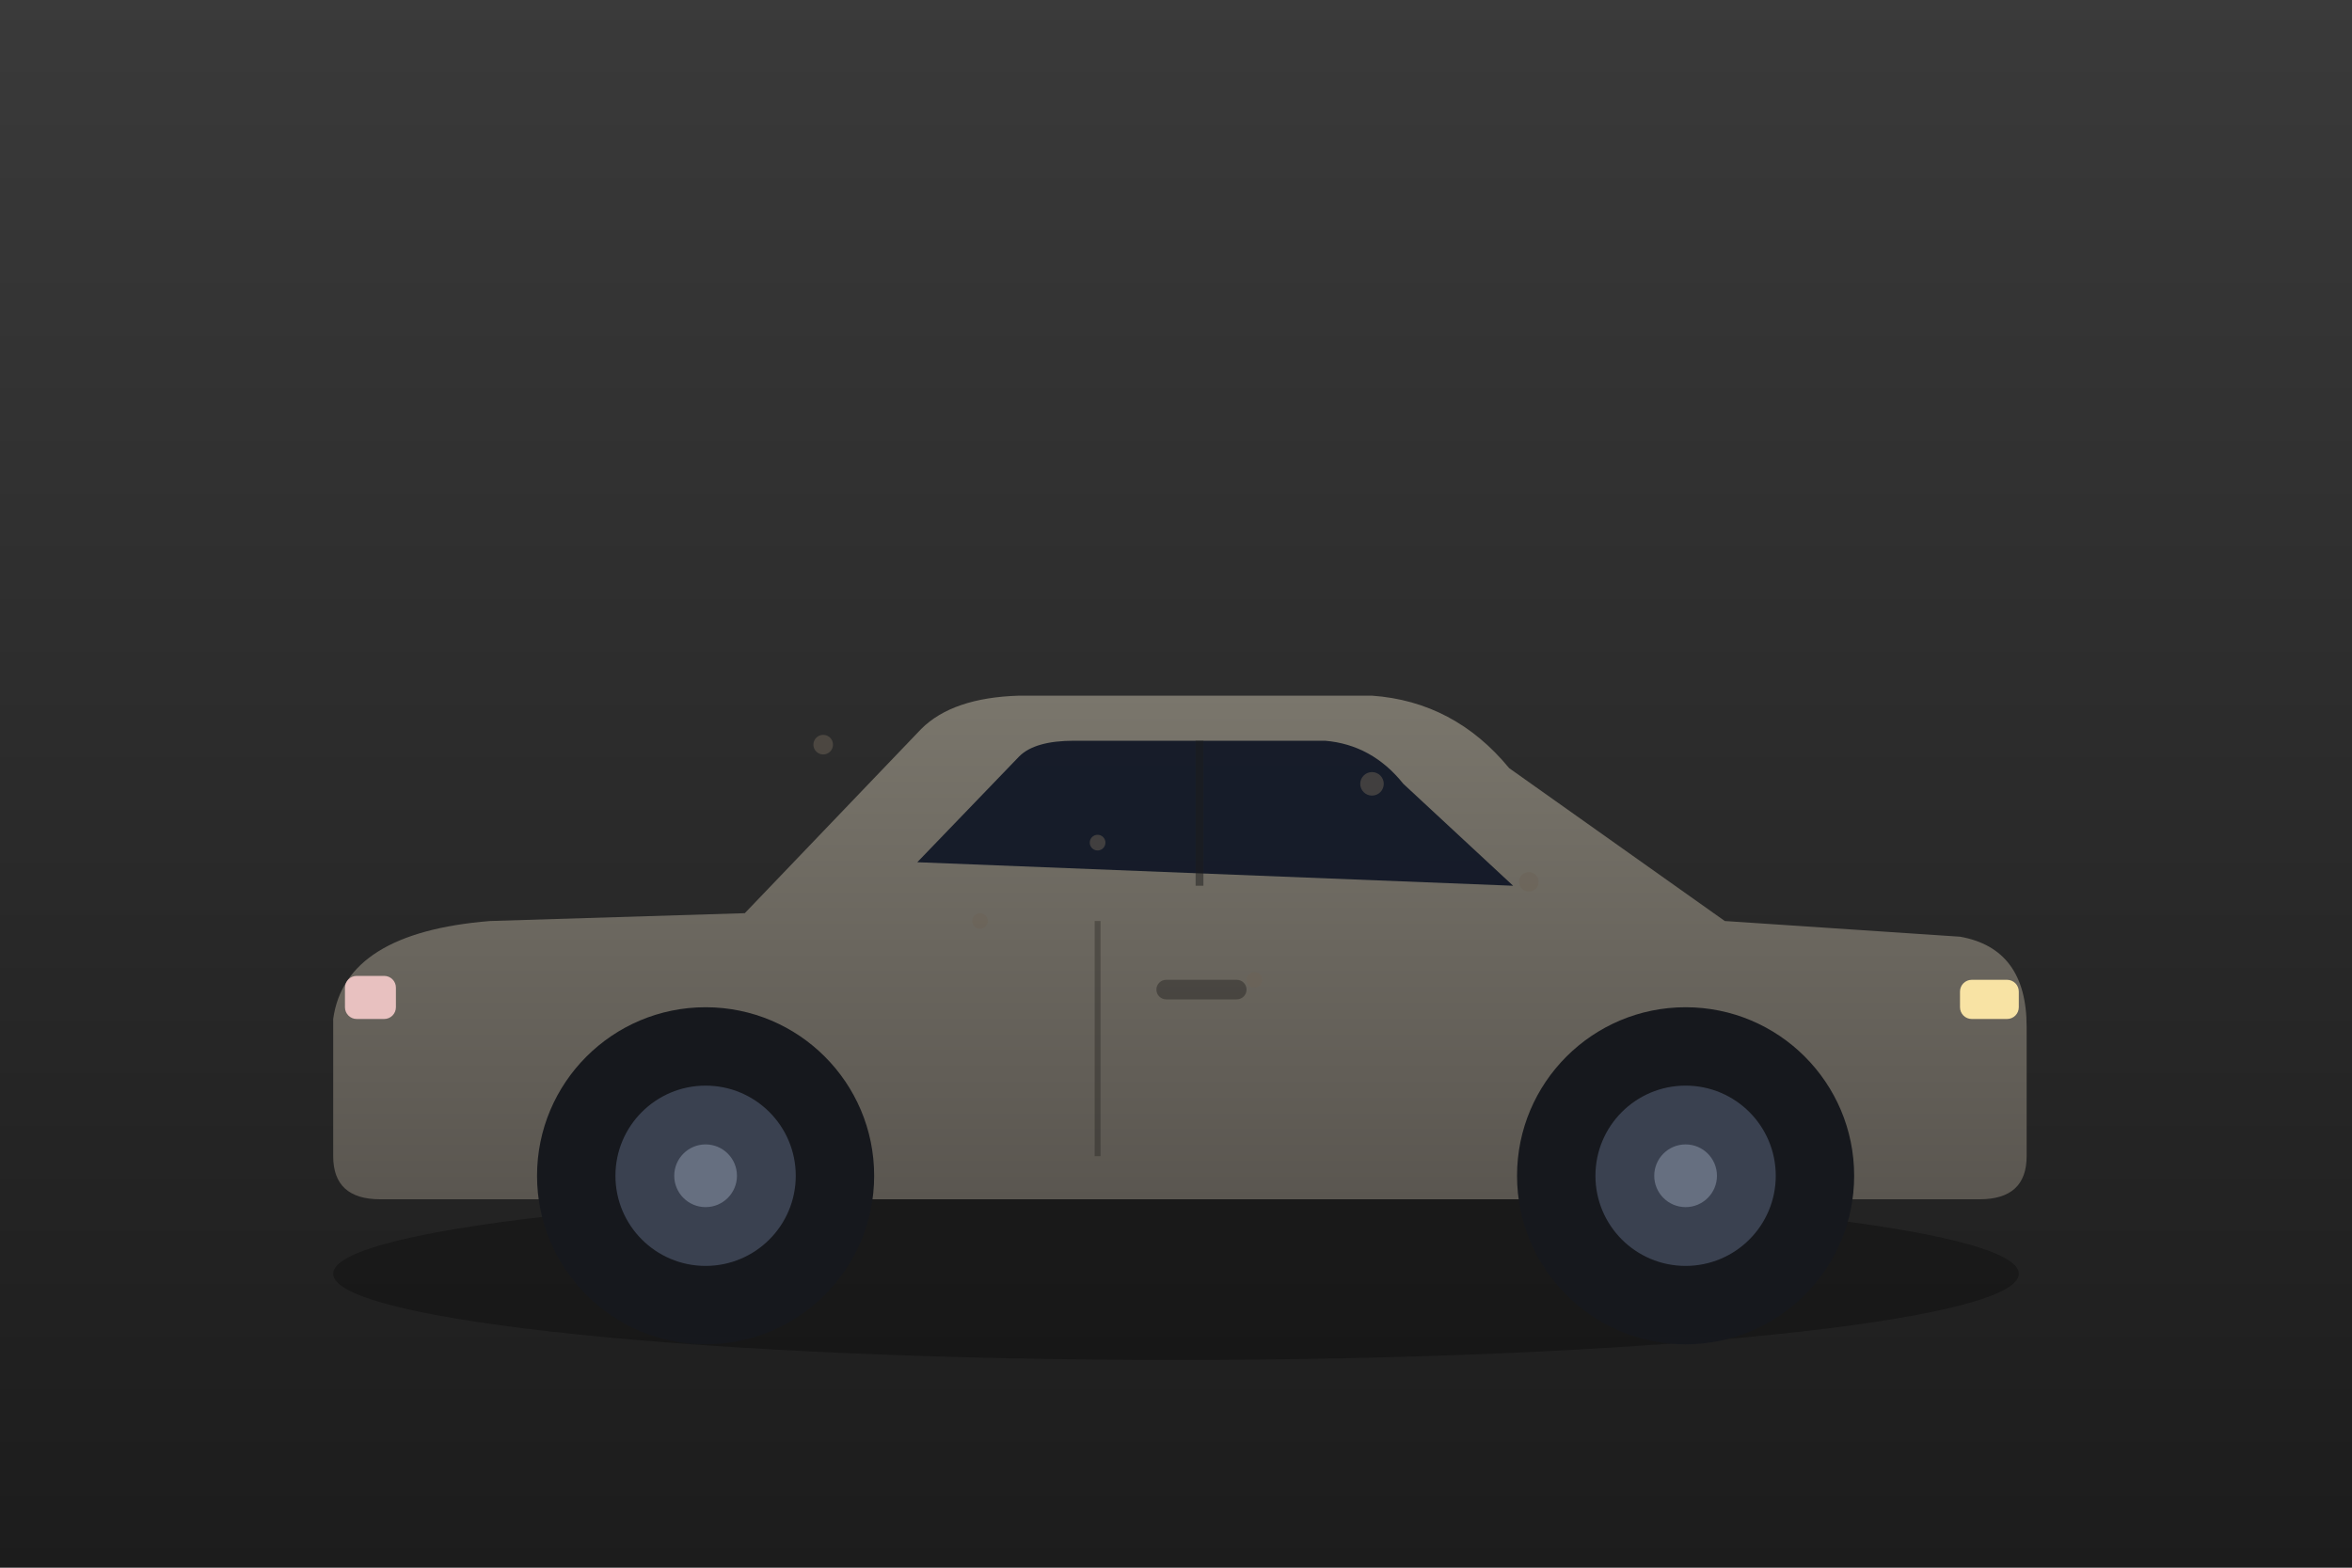
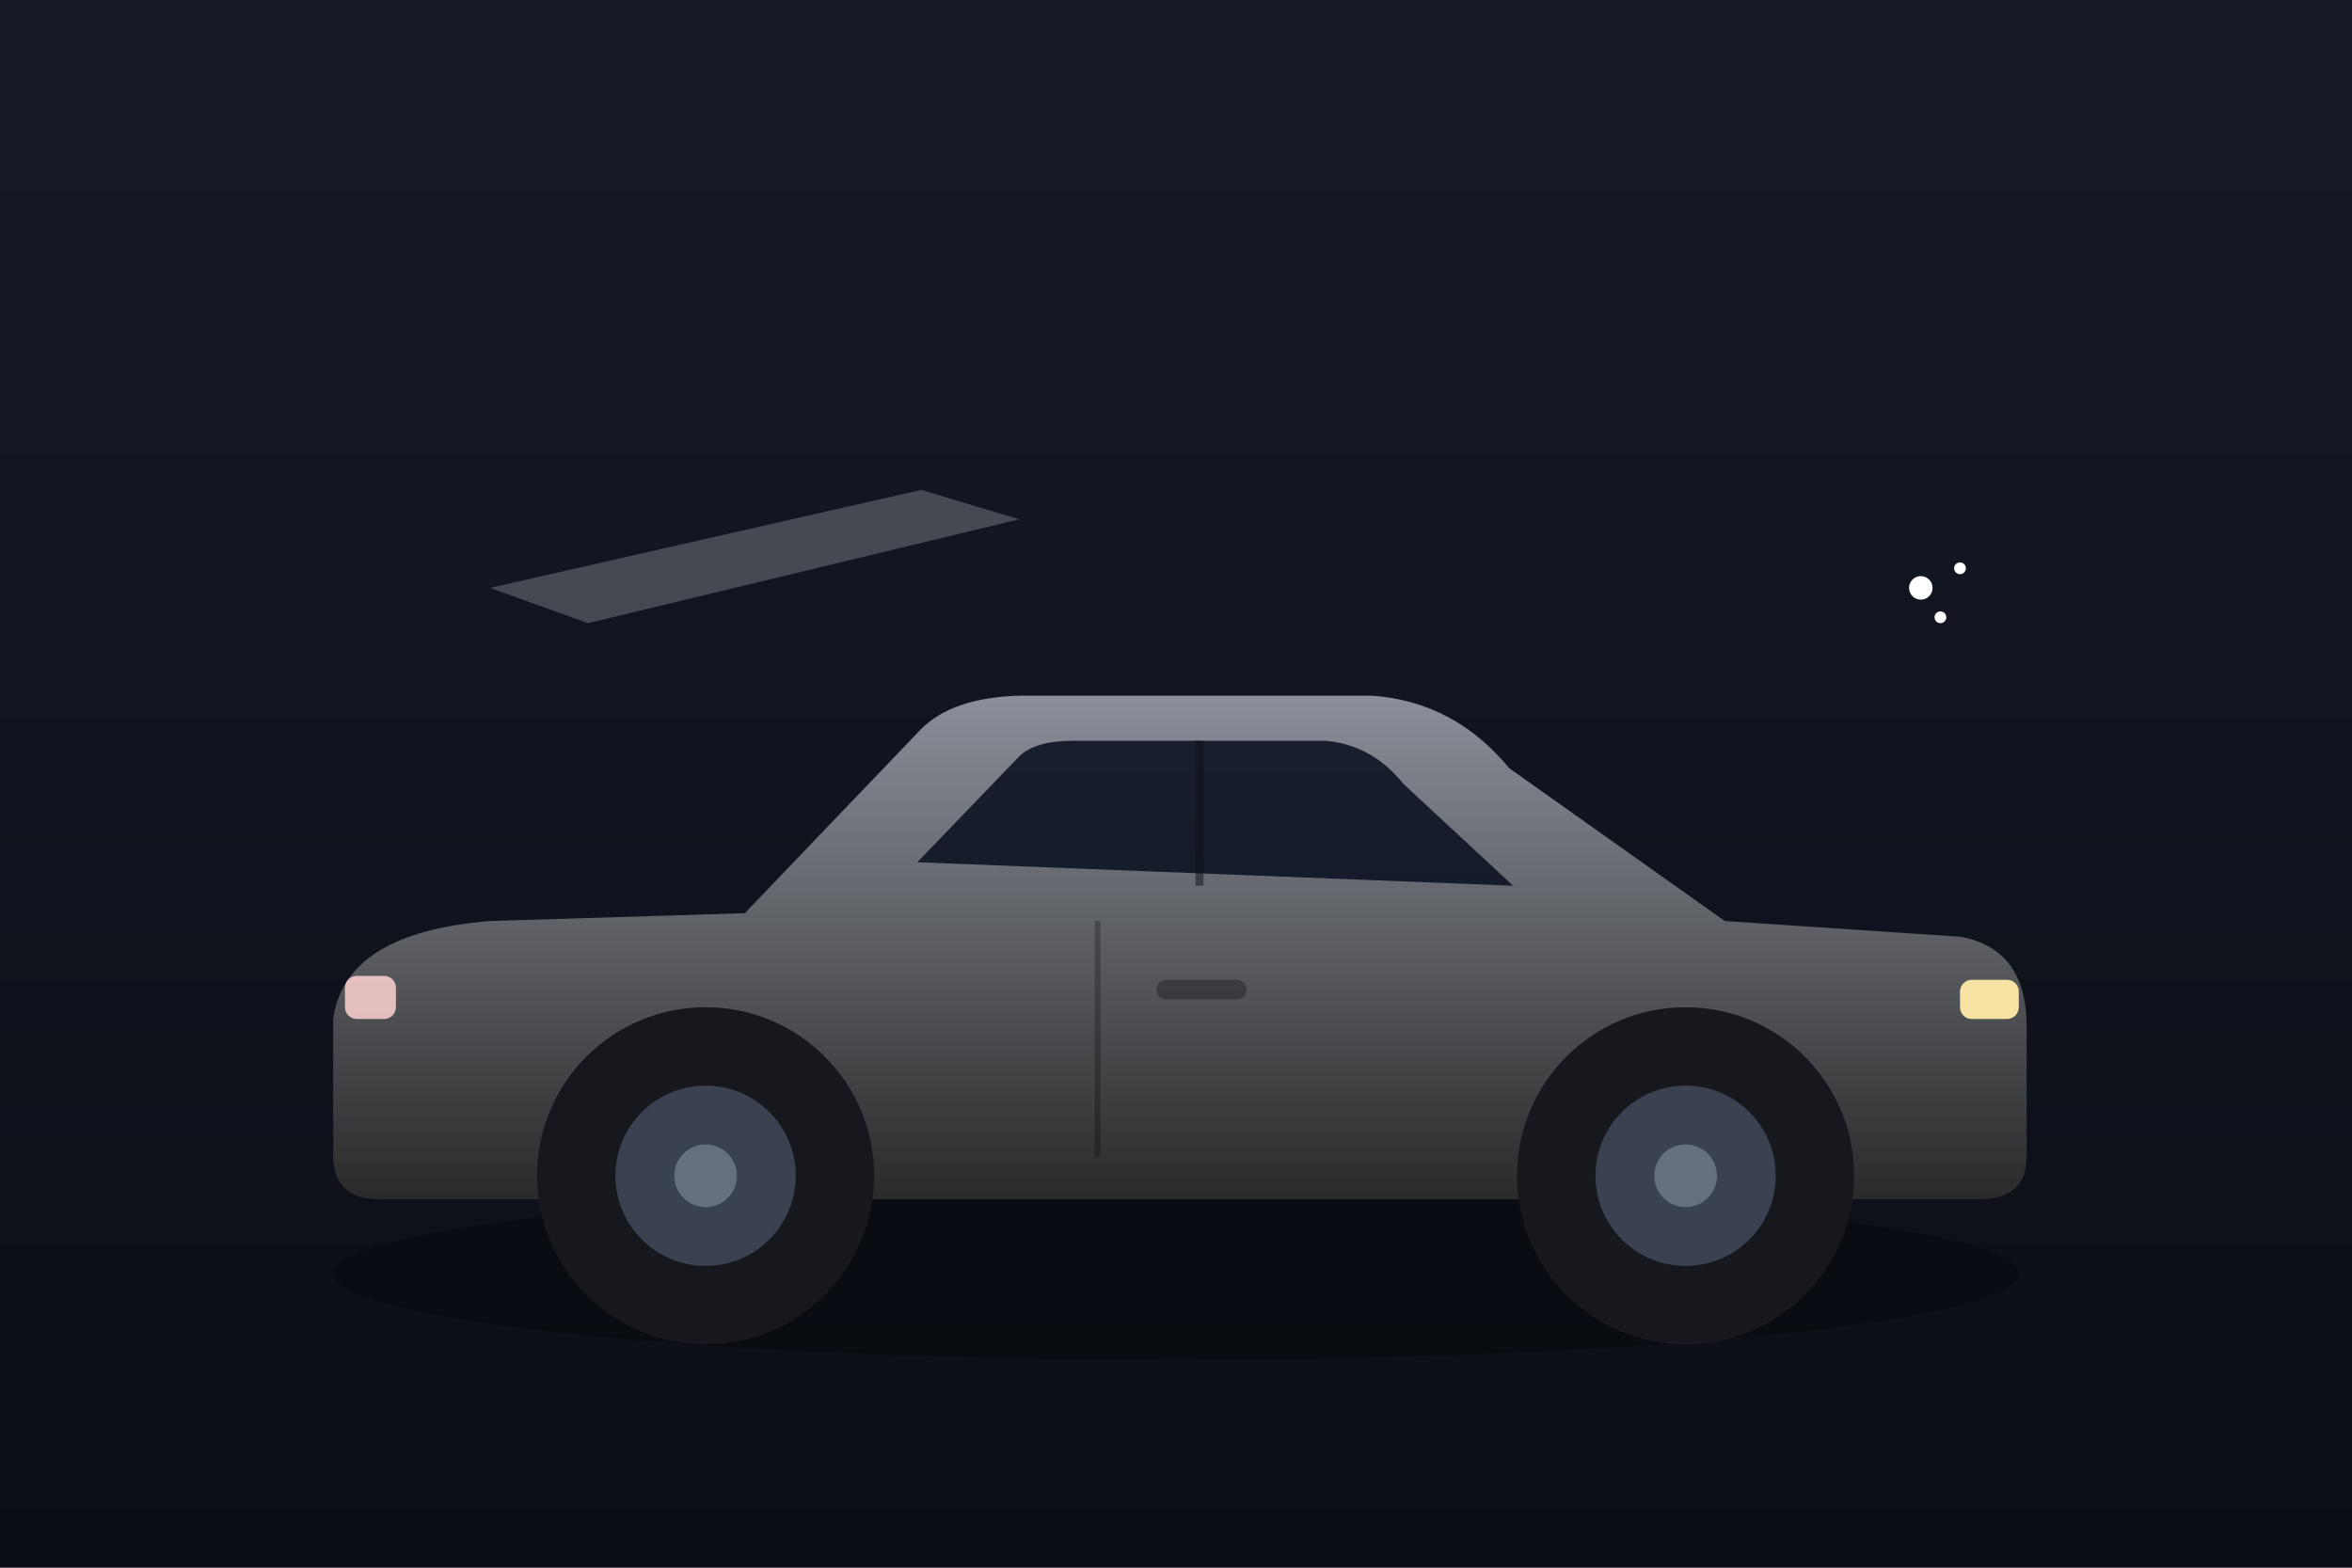
<svg xmlns="http://www.w3.org/2000/svg" viewBox="0 0 1200 800">
  <defs>
    <linearGradient id="bg" x1="0" y1="0" x2="0" y2="1">
-       <stop offset="0" stop-color="#3a3a3a" />
-       <stop offset="1" stop-color="#1c1c1c" />
+       <stop offset="0" stop-color="#161a26" />
+       <stop offset="1" stop-color="#0b0e16" />
    </linearGradient>
    <linearGradient id="bd" x1="0" y1="0" x2="0" y2="1">
-       <stop offset="0" stop-color="#7a766c" />
-       <stop offset="1" stop-color="#5a5650" />
+       <stop offset="0" stop-color="#8a8f99" />
+       <stop offset="1" stop-color="#2a2a2a" />
    </linearGradient>
  </defs>
  <rect width="1200" height="800" fill="url(#bg)" />
  <ellipse cx="600" cy="650" rx="430" ry="44" fill="#000000" opacity="0.28" />
  <path d="M170,590 L170,520 Q176,476 250,470 L380,466 L470,372 Q486,356 520,355 L700,355 Q742,358 770,392 L880,470 L1000,478 Q1034,484 1034,524 L1034,590 Q1034,612 1010,612 L194,612 Q170,612 170,590 Z" fill="url(#bd)" />
  <path d="M468,440 L520,386 Q528,378 548,378 L676,378 Q700,380 716,400 L772,452 Z" fill="#0c1322" opacity="0.9" />
-   <line x1="612" y1="378" x2="612" y2="452" stroke="#1c1c1c" stroke-width="4" opacity="0.5" />
+   <line x1="612" y1="378" x2="612" y2="452" stroke="#0b0e16" stroke-width="4" opacity="0.5" />
  <line x1="560" y1="470" x2="560" y2="590" stroke="#000" stroke-width="3" opacity="0.25" />
  <rect x="590" y="500" width="46" height="10" rx="5" fill="#000" opacity="0.3" />
  <rect x="1000" y="500" width="30" height="20" rx="6" fill="#ffe9a8" opacity="0.95" />
  <rect x="176" y="498" width="26" height="22" rx="6" fill="#ffd1d1" opacity="0.85" />
  <g>
    <circle cx="360" cy="600" r="86" fill="#16181d" />
    <circle cx="360" cy="600" r="46" fill="#3a4150" />
    <circle cx="360" cy="600" r="16" fill="#666f80" />
    <circle cx="860" cy="600" r="86" fill="#16181d" />
    <circle cx="860" cy="600" r="46" fill="#3a4150" />
    <circle cx="860" cy="600" r="16" fill="#666f80" />
  </g>
-   <g fill="#6b6256" opacity="0.5">
-     <circle cx="420" cy="380" r="5" />
-     <circle cx="560" cy="430" r="4" />
-     <circle cx="700" cy="400" r="6" />
-     <circle cx="500" cy="470" r="4" />
-     <circle cx="780" cy="450" r="5" />
-     <circle cx="640" cy="500" r="4" />
-   </g>
+   <path d="M250,300 L470,250 L520,265 L300,318 Z" fill="#ffffff" opacity="0.22" />
+   <circle cx="980" cy="300" r="6" fill="#fff" />
+   <circle cx="1000" cy="290" r="3" fill="#fff" />
+   <circle cx="990" cy="315" r="3" fill="#fff" />
</svg>
